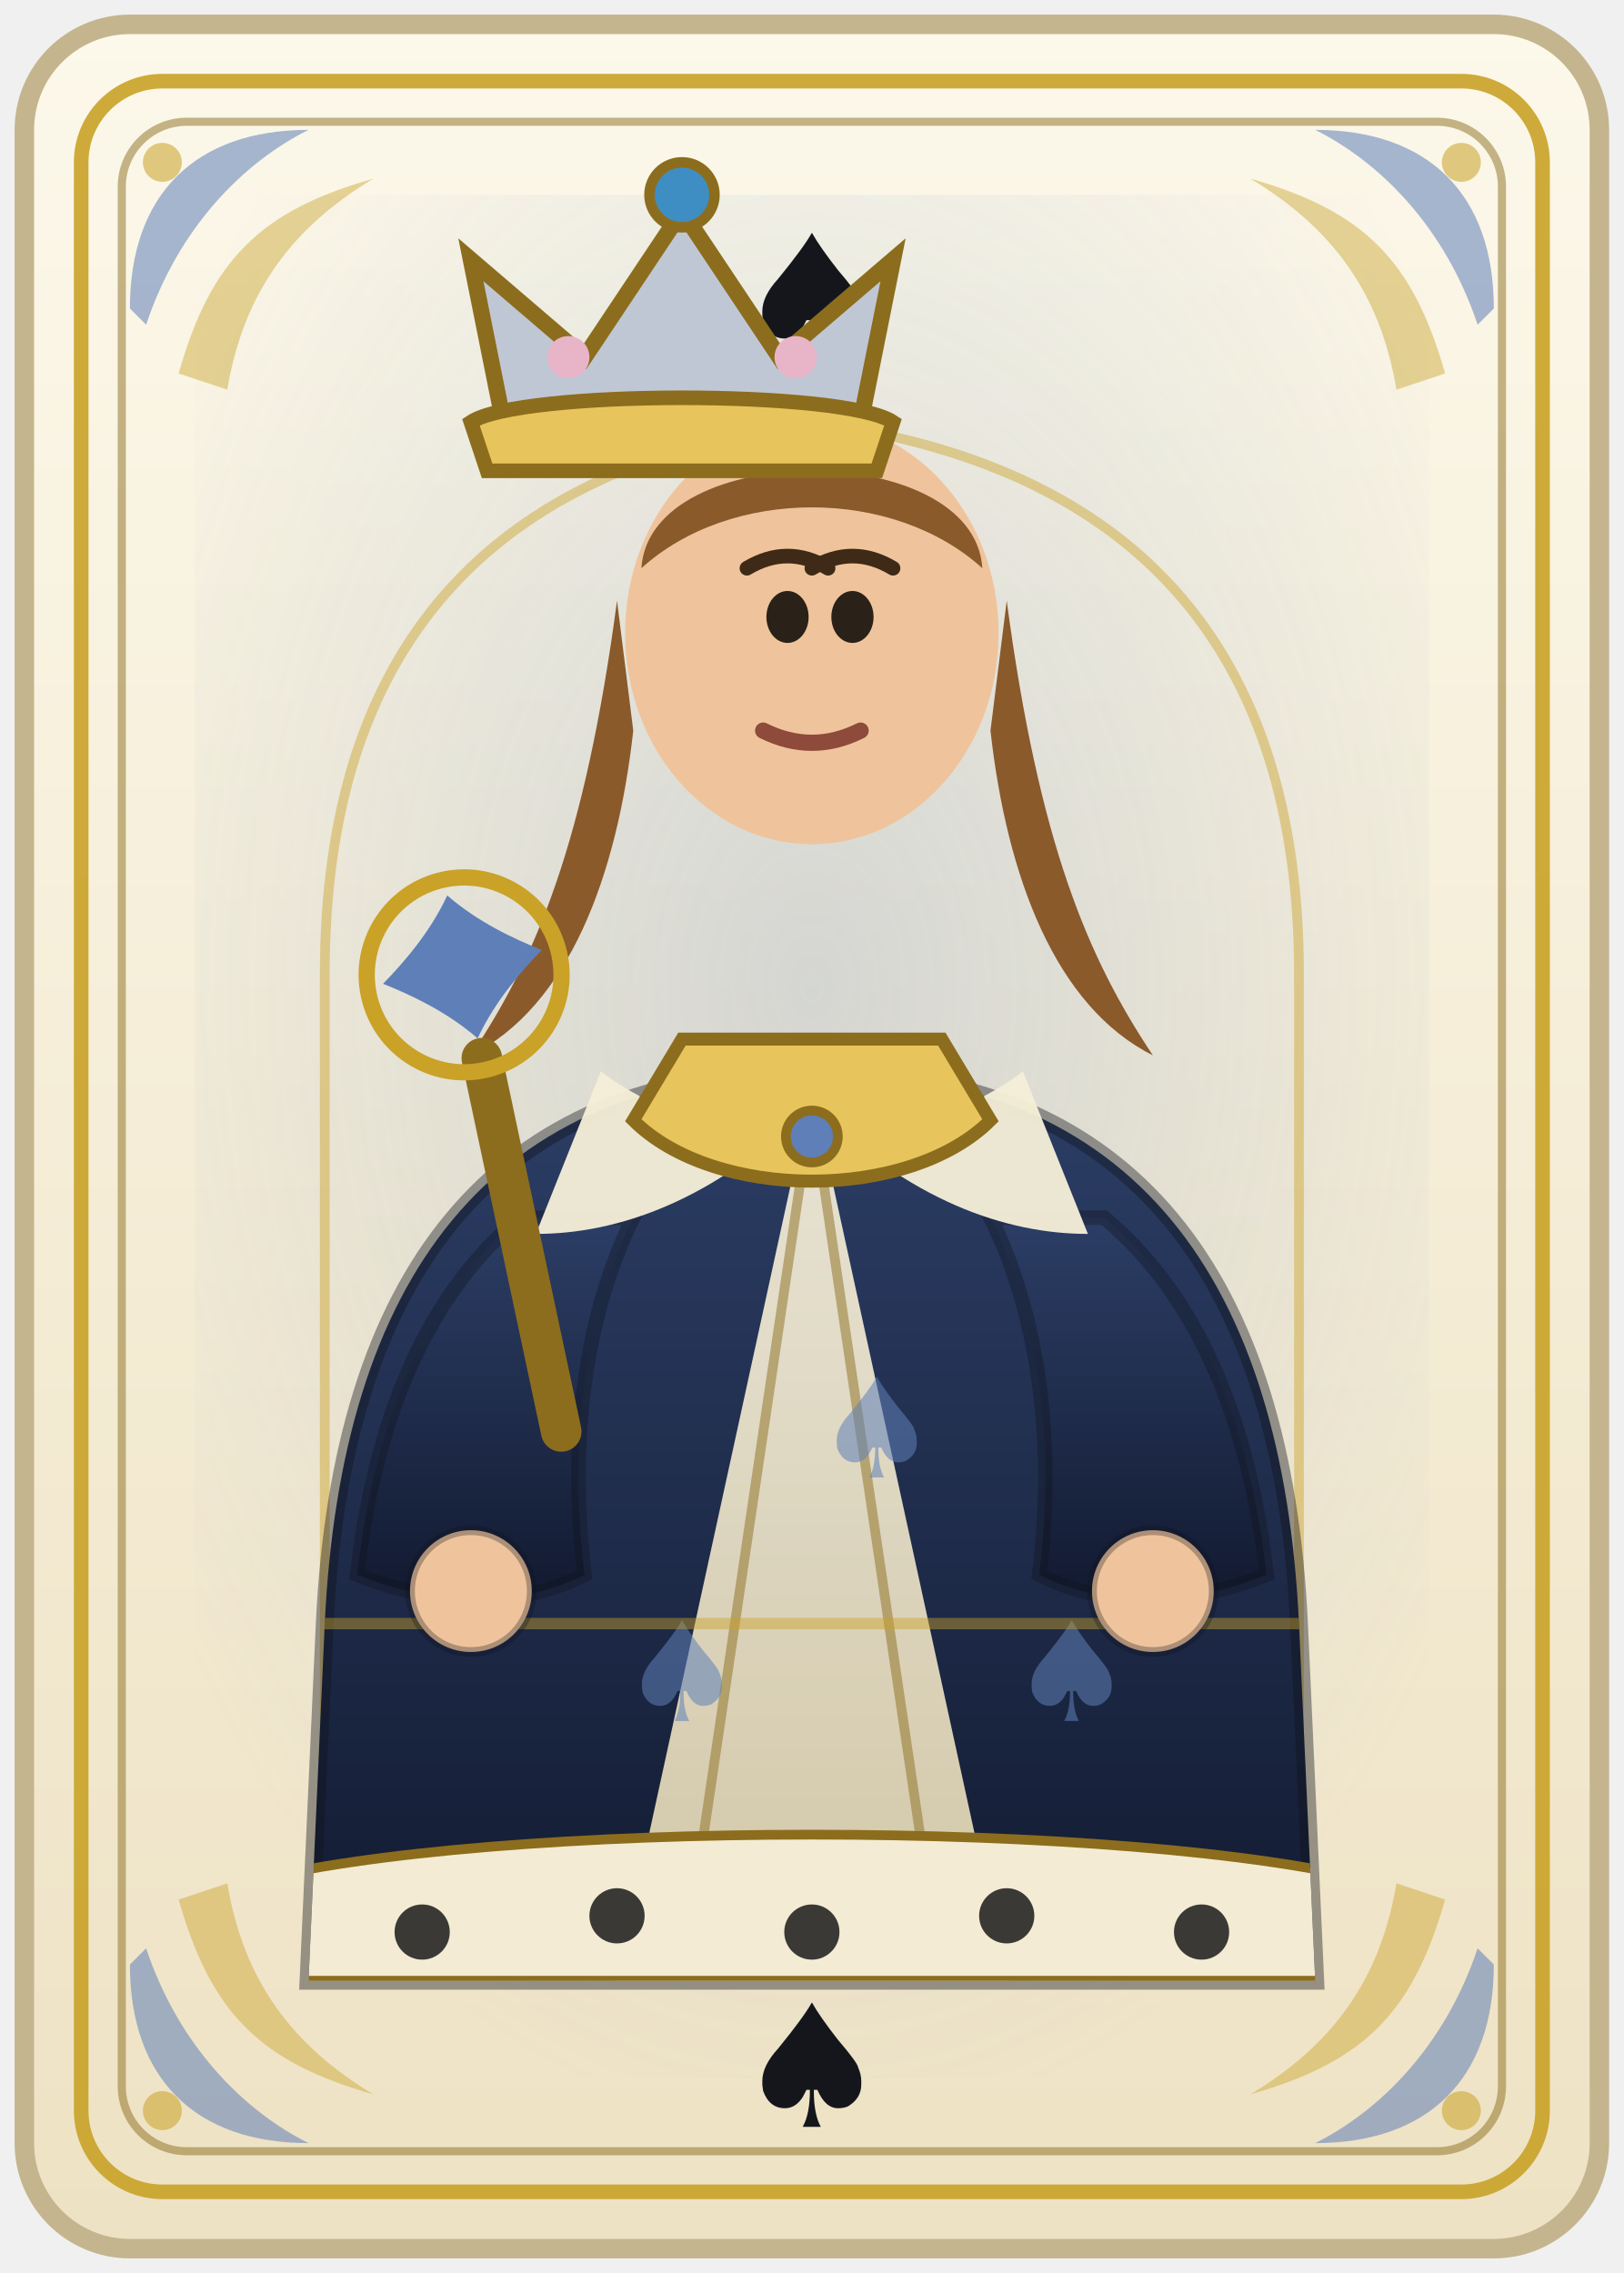
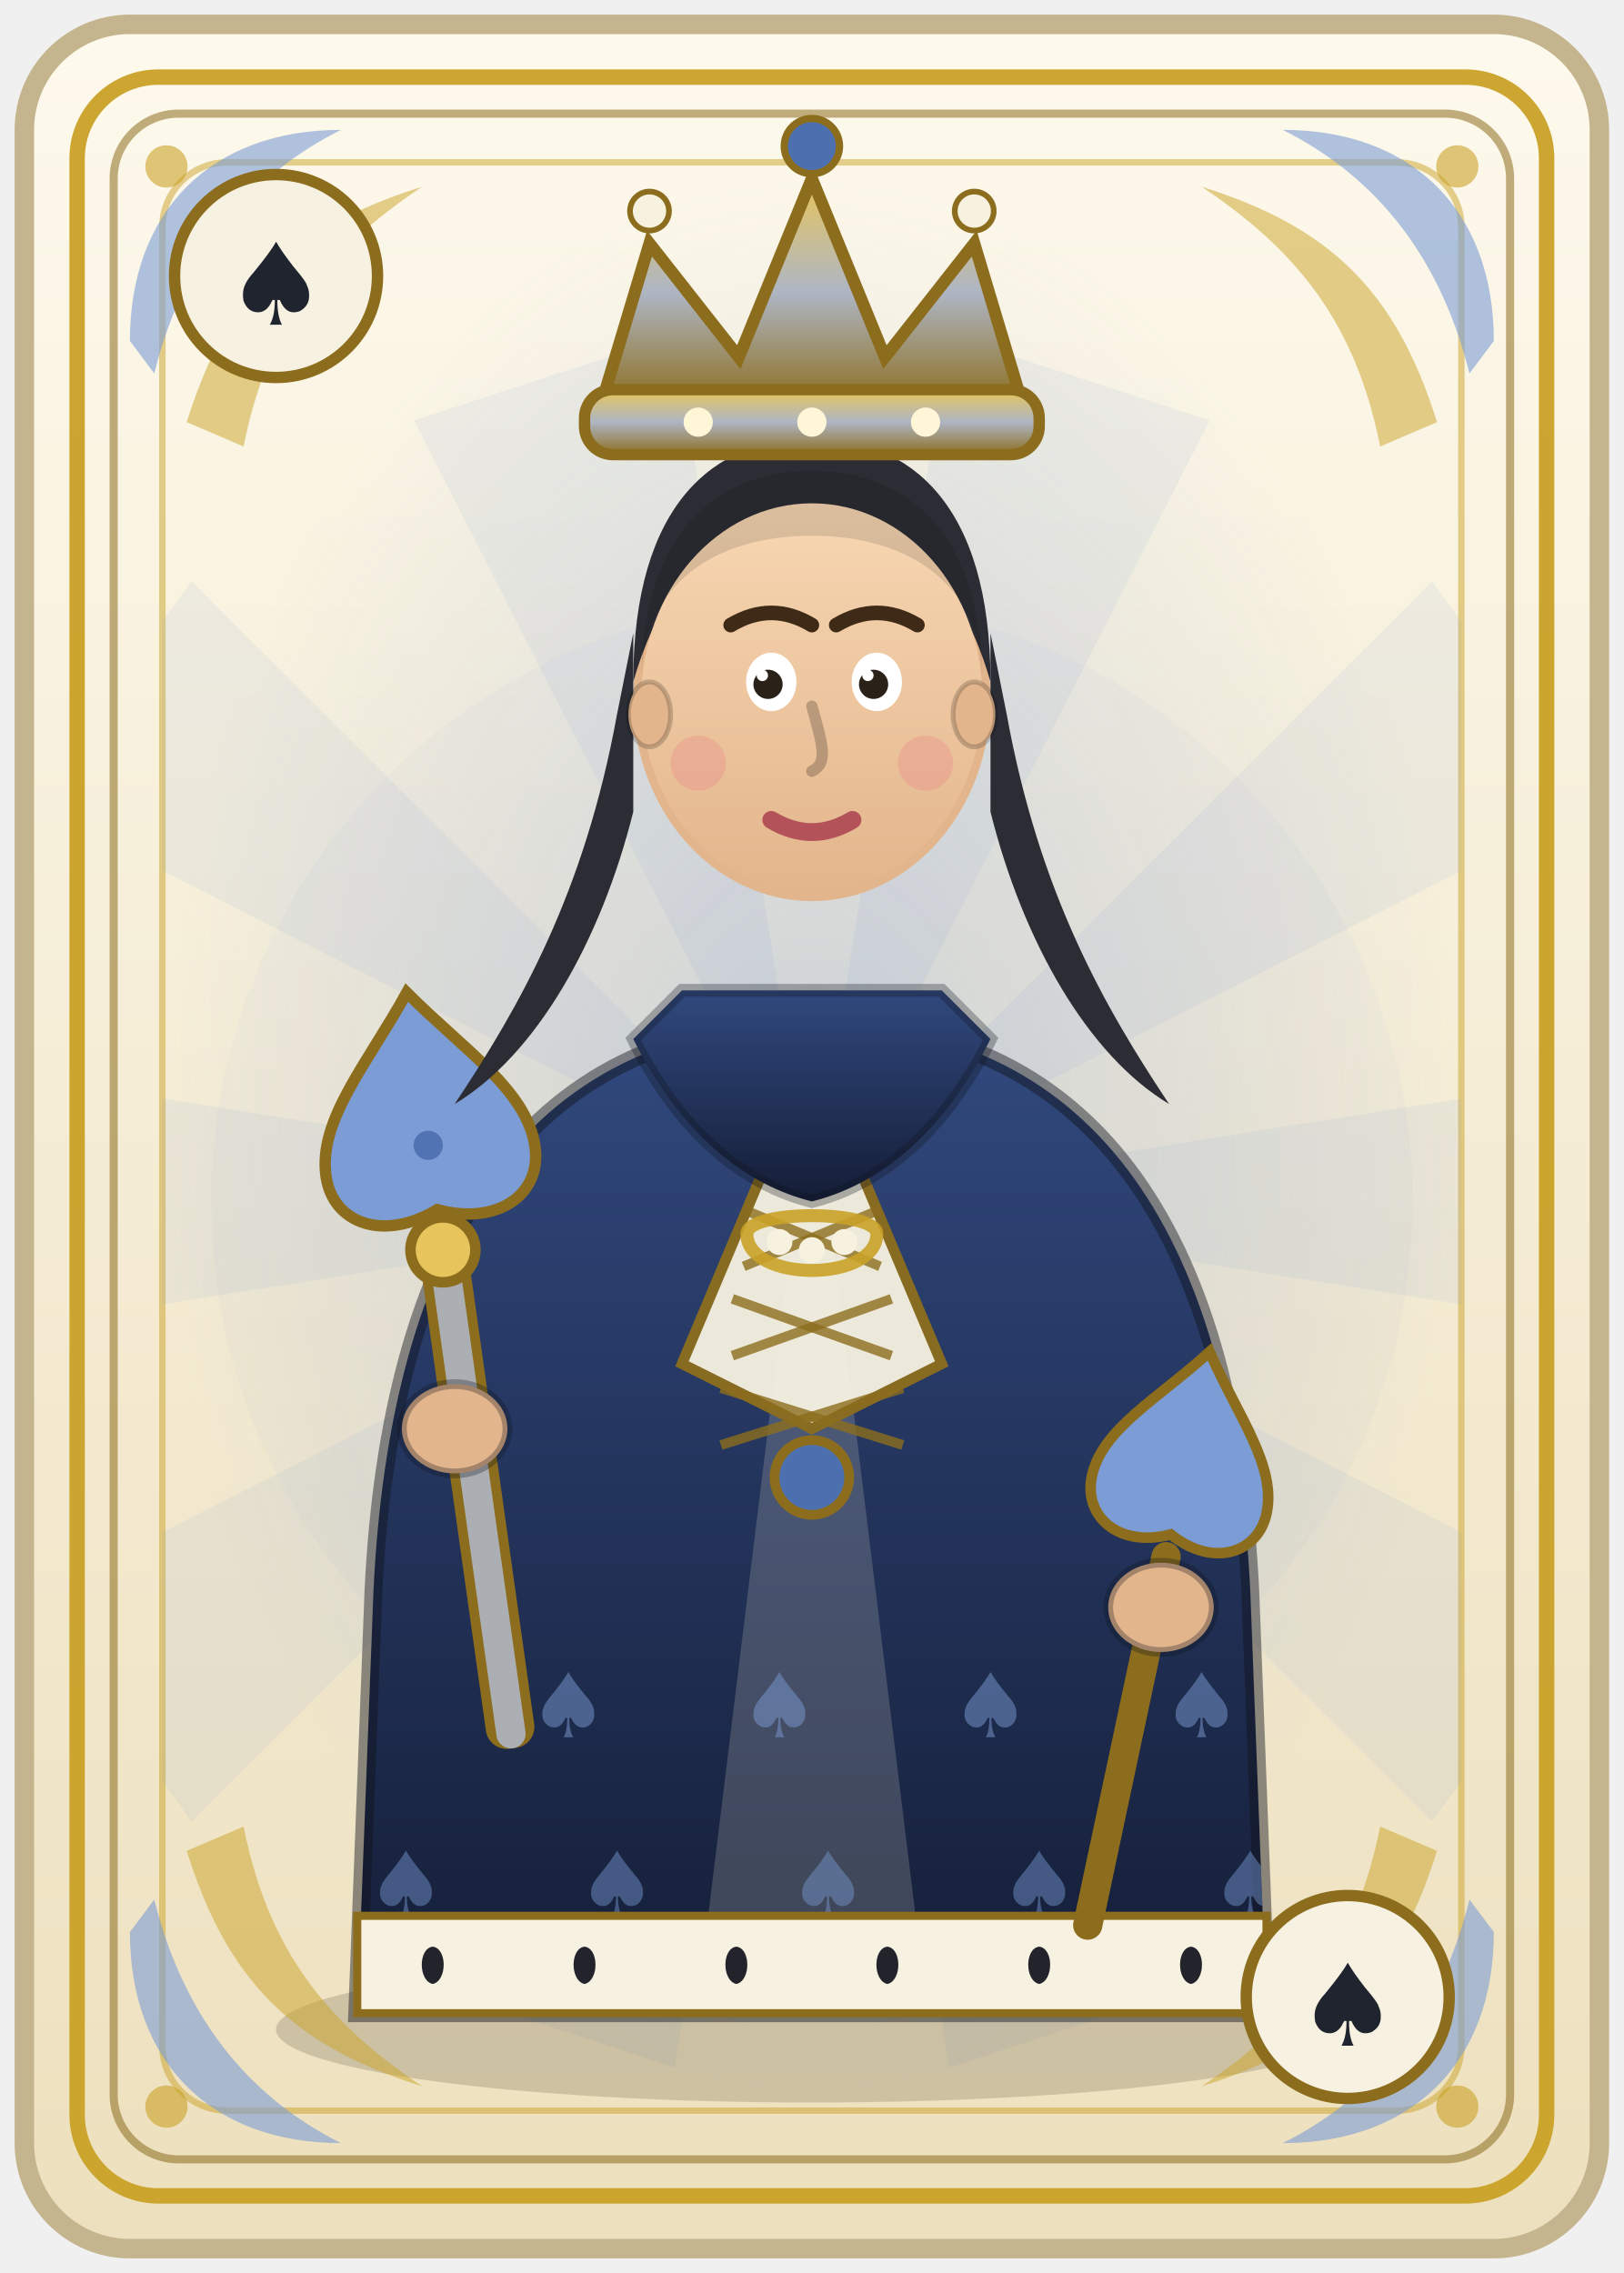
<svg xmlns="http://www.w3.org/2000/svg" viewBox="0 0 200 280">
  <defs>
    <linearGradient id="bg" x1="0" y1="0" x2="0" y2="1">
-       <stop offset="0" stop-color="#FCF8EA" />
-       <stop offset="1" stop-color="#EEE2C4" />
+       <stop offset="0" stop-color="#FDF9EC" />
+       <stop offset="1" stop-color="#EDE0BE" />
    </linearGradient>
    <linearGradient id="robe" x1="0" y1="0" x2="0" y2="1">
-       <stop offset="0" stop-color="#2C3E66" />
-       <stop offset="1" stop-color="#121A30" />
+       <stop offset="0" stop-color="#31497E" />
+       <stop offset="1" stop-color="#141D36" />
    </linearGradient>
-     <linearGradient id="inner" x1="0" y1="0" x2="0" y2="1">
-       <stop offset="0" stop-color="#F8F2DE" />
-       <stop offset="1" stop-color="#E2D5B2" />
+     <linearGradient id="metalGrad" x1="0" y1="0" x2="0" y2="1">
+       <stop offset="0" stop-color="#E7C55C" />
+       <stop offset="0.5" stop-color="#AEB6C4" />
+       <stop offset="1" stop-color="#8C6D1D" />
    </linearGradient>
-     <radialGradient id="halo" cx="0.5" cy="0.42" r="0.62">
-       <stop offset="0" stop-color="#5E7FB8" stop-opacity="0.22" />
-       <stop offset="1" stop-color="#5E7FB8" stop-opacity="0" />
+     <linearGradient id="skinGrad" x1="0" y1="0" x2="0" y2="1">
+       <stop offset="0" stop-color="#F7D7B2" />
+       <stop offset="1" stop-color="#E3B58C" />
+     </linearGradient>
+     <radialGradient id="halo" cx="0.5" cy="0.5" r="0.5">
+       <stop offset="0" stop-color="#7B9CD4" stop-opacity="0.30" />
+       <stop offset="1" stop-color="#7B9CD4" stop-opacity="0" />
    </radialGradient>
-     <clipPath id="robeClip">
-       <path d="M100 132 C60 132 42 158 40 200 L38 244 L162 244 L160 200 C158 158 140 132 100 132 Z" />
+     <clipPath id="artClip">
+       <rect x="20" y="20" width="160" height="240" rx="8" />
    </clipPath>
  </defs>
  <rect x="3" y="3" width="194" height="274" rx="13" fill="url(#bg)" stroke="#C4B58E" stroke-width="2.4" />
-   <rect x="10" y="10" width="180" height="260" rx="10" fill="none" stroke="#C9A227" stroke-width="1.8" opacity="0.9" />
-   <rect x="15" y="15" width="170" height="250" rx="8" fill="none" stroke="#8C6D1D" stroke-width="1" opacity="0.5" />
-   <g transform="translate(16 16)" opacity="0.55">
-     <path d="M0 22 C0 8 8 0 22 0 C14 4 6 12 2 24 Z" fill="#5E7FB8" />
-     <path d="M6 30 C10 16 16 10 30 6 C20 12 14 20 12 32 Z" fill="#C9A227" opacity="0.8" />
-     <circle cx="4" cy="4" r="2.4" fill="#C9A227" />
+   <rect x="9.5" y="9.5" width="181" height="261" rx="10" fill="none" stroke="#C9A227" stroke-width="1.9" opacity="0.95" />
+   <rect x="14" y="14" width="172" height="252" rx="8" fill="none" stroke="#8C6D1D" stroke-width="1" opacity="0.55" />
+   <rect x="20" y="20" width="160" height="240" rx="8" fill="none" stroke="#C9A227" stroke-width="0.8" opacity="0.5" />
+   <g clip-path="url(#artClip)">
+     <rect x="20" y="20" width="160" height="240" fill="url(#halo)" />
+     <g clip-path="url(#artClip)">
+       <path d="M100 148 L206.7 131.1 L206.7 164.9 Z" fill="#7B9CD4" opacity="0.10" />
+       <path d="M100 148 L196.2 197.0 L176.4 224.4 Z" fill="#7B9CD4" opacity="0.10" />
+       <path d="M100 148 L149.0 244.2 L116.9 254.7 Z" fill="#7B9CD4" opacity="0.10" />
+       <path d="M100 148 L83.1 254.7 L51.0 244.2 Z" fill="#7B9CD4" opacity="0.10" />
+       <path d="M100 148 L23.6 224.4 L3.8 197.0 Z" fill="#7B9CD4" opacity="0.10" />
+       <path d="M100 148 L-6.7 164.9 L-6.7 131.1 Z" fill="#7B9CD4" opacity="0.10" />
+       <path d="M100 148 L3.8 99.0 L23.6 71.6 Z" fill="#7B9CD4" opacity="0.10" />
+       <path d="M100 148 L51.0 51.8 L83.1 41.3 Z" fill="#7B9CD4" opacity="0.10" />
+       <path d="M100 148 L116.9 41.3 L149.0 51.8 Z" fill="#7B9CD4" opacity="0.10" />
+       <path d="M100 148 L176.4 71.6 L196.2 99.0 Z" fill="#7B9CD4" opacity="0.10" />
+       <circle cx="100" cy="148" r="74" fill="#7B9CD4" opacity="0.05" />
+     </g>
+     <ellipse cx="100" cy="250" rx="66" ry="9" fill="#3A2E14" opacity="0.18" />
  </g>
-   <g transform="translate(184 16) scale(-1 1)" opacity="0.55">
-     <path d="M0 22 C0 8 8 0 22 0 C14 4 6 12 2 24 Z" fill="#5E7FB8" />
-     <path d="M6 30 C10 16 16 10 30 6 C20 12 14 20 12 32 Z" fill="#C9A227" opacity="0.8" />
-     <circle cx="4" cy="4" r="2.4" fill="#C9A227" />
+   <g transform="translate(16 16)" opacity="0.6">
+     <path d="M0 26 C0 10 10 0 26 0 C16 5 7 14 3 30 Z" fill="#7B9CD4" />
+     <path d="M7 36 C12 20 20 12 36 7 C24 15 17 24 14 39 Z" fill="#C9A227" opacity="0.85" />
+     <circle cx="4.5" cy="4.5" r="2.6" fill="#C9A227" />
  </g>
-   <g transform="translate(16 264) scale(1 -1)" opacity="0.55">
-     <path d="M0 22 C0 8 8 0 22 0 C14 4 6 12 2 24 Z" fill="#5E7FB8" />
-     <path d="M6 30 C10 16 16 10 30 6 C20 12 14 20 12 32 Z" fill="#C9A227" opacity="0.8" />
-     <circle cx="4" cy="4" r="2.4" fill="#C9A227" />
+   <g transform="translate(184 16) scale(-1 1)" opacity="0.6">
+     <path d="M0 26 C0 10 10 0 26 0 C16 5 7 14 3 30 Z" fill="#7B9CD4" />
+     <path d="M7 36 C12 20 20 12 36 7 C24 15 17 24 14 39 Z" fill="#C9A227" opacity="0.85" />
+     <circle cx="4.5" cy="4.5" r="2.6" fill="#C9A227" />
  </g>
-   <g transform="translate(184 264) scale(-1 -1)" opacity="0.55">
-     <path d="M0 22 C0 8 8 0 22 0 C14 4 6 12 2 24 Z" fill="#5E7FB8" />
-     <path d="M6 30 C10 16 16 10 30 6 C20 12 14 20 12 32 Z" fill="#C9A227" opacity="0.8" />
-     <circle cx="4" cy="4" r="2.4" fill="#C9A227" />
+   <g transform="translate(16 264) scale(1 -1)" opacity="0.6">
+     <path d="M0 26 C0 10 10 0 26 0 C16 5 7 14 3 30 Z" fill="#7B9CD4" />
+     <path d="M7 36 C12 20 20 12 36 7 C24 15 17 24 14 39 Z" fill="#C9A227" opacity="0.85" />
+     <circle cx="4.5" cy="4.5" r="2.6" fill="#C9A227" />
  </g>
-   <rect x="24" y="24" width="152" height="232" rx="7" fill="url(#halo)" />
-   <path d="M40 244 L40 120 Q40 60 100 52 Q160 60 160 120 L160 244" fill="none" stroke="#C9A227" stroke-width="1.2" opacity="0.45" />
-   <text x="100" y="44" font-size="21" text-anchor="middle" fill="#14161C" font-family="Georgia, serif">♠</text>
-   <text x="100" y="262" font-size="21" text-anchor="middle" fill="#14161C" font-family="Georgia, serif">♠</text>
-   <g>
-     <path d="M100 132 C60 132 42 158 40 200 L38 244 L162 244 L160 200 C158 158 140 132 100 132 Z" fill="url(#robe)" stroke="#10131B" stroke-opacity="0.4" stroke-width="2.2" />
+   <g transform="translate(184 264) scale(-1 -1)" opacity="0.6">
+     <path d="M0 26 C0 10 10 0 26 0 C16 5 7 14 3 30 Z" fill="#7B9CD4" />
+     <path d="M7 36 C12 20 20 12 36 7 C24 15 17 24 14 39 Z" fill="#C9A227" opacity="0.85" />
+     <circle cx="4.5" cy="4.5" r="2.6" fill="#C9A227" />
+   </g>
+   <g transform="translate(200 0) scale(-1 1)">
+     <clipPath id="robeClip">
+       <path d="M100 126 C64 126 48 154 46 196 L44 248 L156 248 L154 196 C152 154 136 126 100 126 Z" />
+     </clipPath>
+     <path d="M100 126 C64 126 48 154 46 196 L44 248 L156 248 L154 196 C152 154 136 126 100 126 Z" fill="url(#robe)" stroke="#10131B" stroke-opacity="0.45" stroke-width="2.2" />
+     <path d="M100 132 L86 246 L114 246 Z" fill="#F6EFD8" opacity="0.18" />
    <g clip-path="url(#robeClip)">
-       <path d="M100 134 L76 244 L124 244 Z" fill="url(#inner)" opacity="0.92" />
-       <path d="M100 136 L84 244 M100 136 L116 244" stroke="#8C6D1D" stroke-width="1.2" opacity="0.5" fill="none" />
-       <text x="60" y="182" font-size="17" text-anchor="middle" fill="#5E7FB8" opacity="0.55" font-family="Georgia, serif">♠</text>
-       <text x="108" y="182" font-size="17" text-anchor="middle" fill="#5E7FB8" opacity="0.55" font-family="Georgia, serif">♠</text>
-       <text x="84" y="212" font-size="17" text-anchor="middle" fill="#5E7FB8" opacity="0.55" font-family="Georgia, serif">♠</text>
-       <text x="132" y="212" font-size="17" text-anchor="middle" fill="#5E7FB8" opacity="0.55" font-family="Georgia, serif">♠</text>
-       <text x="60" y="240" font-size="17" text-anchor="middle" fill="#5E7FB8" opacity="0.55" font-family="Georgia, serif">♠</text>
-       <text x="108" y="240" font-size="17" text-anchor="middle" fill="#5E7FB8" opacity="0.55" font-family="Georgia, serif">♠</text>
-       <path d="M30 232 C60 224 140 224 170 232 L170 244 L30 244 Z" fill="#F3EBD3" stroke="#8C6D1D" stroke-width="1.2" />
-       <g opacity="0.85">
-         <circle cx="52" cy="238" r="3.4" fill="#1A1A1A" />
-         <circle cx="76" cy="236" r="3.4" fill="#1A1A1A" />
-         <circle cx="100" cy="238" r="3.4" fill="#1A1A1A" />
-         <circle cx="124" cy="236" r="3.4" fill="#1A1A1A" />
-         <circle cx="148" cy="238" r="3.4" fill="#1A1A1A" />
-       </g>
-       <path d="M36 200 L164 200" stroke="#C9A227" stroke-width="1.4" opacity="0.45" />
+       <text x="52.0" y="214.0" font-size="11" text-anchor="middle" fill="#7B9CD4" opacity="0.5" font-family="Georgia, serif">♠</text>
+       <text x="78.0" y="214.0" font-size="11" text-anchor="middle" fill="#7B9CD4" opacity="0.5" font-family="Georgia, serif">♠</text>
+       <text x="104.0" y="214.0" font-size="11" text-anchor="middle" fill="#7B9CD4" opacity="0.5" font-family="Georgia, serif">♠</text>
+       <text x="130.0" y="214.0" font-size="11" text-anchor="middle" fill="#7B9CD4" opacity="0.5" font-family="Georgia, serif">♠</text>
+       <text x="46.0" y="236.0" font-size="11" text-anchor="middle" fill="#7B9CD4" opacity="0.45" font-family="Georgia, serif">♠</text>
+       <text x="72.0" y="236.0" font-size="11" text-anchor="middle" fill="#7B9CD4" opacity="0.45" font-family="Georgia, serif">♠</text>
+       <text x="98.0" y="236.0" font-size="11" text-anchor="middle" fill="#7B9CD4" opacity="0.45" font-family="Georgia, serif">♠</text>
+       <text x="124.0" y="236.0" font-size="11" text-anchor="middle" fill="#7B9CD4" opacity="0.45" font-family="Georgia, serif">♠</text>
+       <text x="150.0" y="236.0" font-size="11" text-anchor="middle" fill="#7B9CD4" opacity="0.45" font-family="Georgia, serif">♠</text>
    </g>
-     <path d="M64 150 C52 160 46 176 44 194 C54 198 64 198 72 194 C70 178 72 162 78 150 Z" fill="url(#robe)" stroke="#10131B" stroke-opacity="0.35" stroke-width="1.8" />
-     <path d="M136 150 C148 160 154 176 156 194 C146 198 136 198 128 194 C130 178 128 162 122 150 Z" fill="url(#robe)" stroke="#10131B" stroke-opacity="0.35" stroke-width="1.8" />
-     <circle cx="58" cy="196" r="7.5" fill="#EFC49C" stroke="#10131B" stroke-opacity="0.3" stroke-width="1.2" />
-     <circle cx="142" cy="196" r="7.5" fill="#EFC49C" stroke="#10131B" stroke-opacity="0.3" stroke-width="1.2" />
-     <path d="M100 136 C88 148 76 152 66 152 L74 132 C82 138 92 140 100 140 C108 140 118 138 126 132 L134 152 C124 152 112 148 100 136 Z" fill="#F6EFD8" opacity="0.95" />
-     <path d="M78 138 C88 148 112 148 122 138 L116 128 L84 128 Z" fill="#E7C55C" stroke="#8C6D1D" stroke-width="1.6" />
-     <circle cx="100" cy="140" r="3.2" fill="#5E7FB8" stroke="#8C6D1D" stroke-width="1.2" />
-     <ellipse cx="100" cy="78" rx="23" ry="26" fill="#EFC49C" />
-     <path d="M76 74 C72 104 66 118 58 130 C70 124 76 108 78 90 Z" fill="#8A5A2B" />
-     <path d="M124 74 C128 104 134 118 142 130 C130 124 124 108 122 90 Z" fill="#8A5A2B" />
-     <path d="M79 70 C80 54 120 54 121 70 C110 60 90 60 79 70 Z" fill="#8A5A2B" />
-     <path d="M62 52 L58 32 L72 44 L84 26 L96 44 L110 32 L106 52 Z" fill="#C0C7D4" stroke="#8C6D1D" stroke-width="2" />
-     <circle cx="84" cy="24" r="4" fill="#3E8EC4" stroke="#8C6D1D" stroke-width="1.3" />
-     <path d="M58 52 C64 48 104 48 110 52 L108 58 L60 58 Z" fill="#E7C55C" stroke="#8C6D1D" stroke-width="1.8" />
-     <circle cx="70" cy="44" r="2.6" fill="#E8B4C8" />
-     <circle cx="98" cy="44" r="2.6" fill="#E8B4C8" />
-     <ellipse cx="97" cy="76" rx="2.6" ry="3.2" fill="#2A2118" />
-     <ellipse cx="105" cy="76" rx="2.6" ry="3.2" fill="#2A2118" />
-     <path d="M92 70 Q97 67 102 70" stroke="#3E2A16" stroke-width="1.8" fill="none" stroke-linecap="round" />
-     <path d="M100 70 Q105 67 110 70" stroke="#3E2A16" stroke-width="1.8" fill="none" stroke-linecap="round" />
-     <path d="M94 90 Q100 93 106 90" stroke="#8E4A3A" stroke-width="2" fill="none" stroke-linecap="round" />
-     <g transform="rotate(-12 58 124)">
-       <rect x="55.5" y="128" width="5" height="52" rx="2.5" fill="#8C6D1D" />
-       <circle cx="58" cy="120" r="12" fill="none" stroke="#C9A227" stroke-width="2" />
-       <path d="M58 110 C61 114 65 117 68 119 C65 121 61 124 58 128 C55 124 51 121 48 119 C51 117 55 114 58 110 Z" fill="#5E7FB8" />
+     <path d="M100 130 L84 168 L100 176 L116 168 Z" fill="#F6F1E1" stroke="#8C6D1D" stroke-width="1.3" opacity="0.95" />
+     <path d="M93.0 138 L107.0 145.0" stroke="#8C6D1D" stroke-width="1.2" opacity="0.8" />
+     <path d="M107.0 138 L93.0 145.0" stroke="#8C6D1D" stroke-width="1.2" opacity="0.8" />
+     <path d="M91.6 149 L108.4 156.0" stroke="#8C6D1D" stroke-width="1.2" opacity="0.8" />
+     <path d="M108.4 149 L91.6 156.0" stroke="#8C6D1D" stroke-width="1.2" opacity="0.8" />
+     <path d="M90.2 160 L109.8 167.0" stroke="#8C6D1D" stroke-width="1.2" opacity="0.8" />
+     <path d="M109.8 160 L90.2 167.0" stroke="#8C6D1D" stroke-width="1.2" opacity="0.8" />
+     <path d="M88.8 171 L111.2 178.0" stroke="#8C6D1D" stroke-width="1.2" opacity="0.8" />
+     <path d="M111.2 171 L88.8 178.0" stroke="#8C6D1D" stroke-width="1.2" opacity="0.8" />
+     <path d="M78 128 C84 140 92 146 100 148 C108 146 116 140 122 128 L116 122 L84 122 Z" fill="url(#robe)" stroke="#10131B" stroke-opacity="0.3" stroke-width="1.6" />
+     <path d="M92 152 C92 158 108 158 108 152 C108 149 92 149 92 152 Z" fill="none" stroke="#C9A227" stroke-width="1.6" opacity="0.9" />
+     <circle cx="96" cy="153" r="1.6" fill="#F7F2DF" />
+     <circle cx="100" cy="154" r="1.6" fill="#F7F2DF" />
+     <circle cx="104" cy="153" r="1.6" fill="#F7F2DF" />
+     <circle cx="100" cy="182" r="4.6" fill="#4C6FB0" stroke="#8C6D1D" stroke-width="1.2" />
+     <rect x="44" y="236" width="112" height="12" fill="#F6F1E1" stroke="#8C6D1D" stroke-width="1" />
+     <path d="M53.3 239.8 C55.1 240.0 55.1 244.0 53.3 244.4 C51.5 244.0 51.5 240.0 53.3 239.8 Z" fill="#23242B" />
+     <path d="M72.0 239.8 C73.8 240.0 73.8 244.0 72.0 244.4 C70.2 244.0 70.2 240.0 72.0 239.8 Z" fill="#23242B" />
+     <path d="M90.7 239.8 C92.5 240.0 92.5 244.0 90.7 244.4 C88.9 244.0 88.9 240.0 90.7 239.8 Z" fill="#23242B" />
+     <path d="M109.3 239.8 C111.1 240.0 111.1 244.0 109.3 244.4 C107.5 244.0 107.5 240.0 109.3 239.8 Z" fill="#23242B" />
+     <path d="M128.0 239.8 C129.8 240.0 129.8 244.0 128.0 244.4 C126.2 244.0 126.2 240.0 128.0 239.8 Z" fill="#23242B" />
+     <path d="M146.7 239.8 C148.5 240.0 148.5 244.0 146.7 244.4 C144.9 244.0 144.9 240.0 146.7 239.8 Z" fill="#23242B" />
+     <g transform="translate(56 190) rotate(-12)">
+       <rect x="-1.8" y="0" width="3.6" height="50" rx="1.8" fill="#8C6D1D" />
+       <path d="M0 -24 C5 -17 11 -12 11 -6 C11 -1 6 2 0 -1 C-6 2 -11 -1 -11 -6 C-11 -12 -5 -17 0 -24 Z" fill="#7B9CD4" stroke="#8C6D1D" stroke-width="1.3" />
+     </g>
+     <ellipse cx="57" cy="198" rx="6.5" ry="5.5" fill="#E3B58C" stroke="#10131B" stroke-opacity="0.3" stroke-width="1.2" />
+     <g transform="translate(146 150) rotate(8)">
+       <rect x="-3" y="0" width="6" height="66" rx="2.6" fill="#8C6D1D" />
+       <rect x="-1.8" y="0" width="3.6" height="66" rx="1.8" fill="#AEB6C4" opacity="0.9" />
+       <path d="M0 -28 C6 -20 13 -14 13 -7 C13 -1 7 2 0 -1 C-7 2 -13 -1 -13 -7 C-13 -14 -6 -20 0 -28 Z" fill="#7B9CD4" stroke="#8C6D1D" stroke-width="1.4" />
+       <circle cx="0" cy="4" r="4" fill="#E7C55C" stroke="#8C6D1D" stroke-width="1.3" />
+       <circle cx="0" cy="-9" r="1.8" fill="#4C6FB0" opacity="0.9" />
+     </g>
+     <ellipse cx="144" cy="176" rx="6.5" ry="5.5" fill="#E3B58C" stroke="#10131B" stroke-opacity="0.3" stroke-width="1.2" />
+     <ellipse cx="100" cy="86" rx="22" ry="25" fill="#E3B58C" />
+     <path d="M76 88 C72 110 64 124 56 136 C66 130 74 116 78 100 L78 78 Z" fill="#2C2C34" />
+     <path d="M124 88 C128 110 136 124 144 136 C134 130 126 116 122 100 L122 78 Z" fill="#2C2C34" />
+     <path d="M78 84 C78 62 88 54 100 54 C112 54 122 62 122 84 C118 70 110 64 100 64 C90 64 82 70 78 84 Z" fill="#2C2C34" />
+     <ellipse cx="100" cy="86" rx="21" ry="24" fill="url(#skinGrad)" />
+     <path d="M79 84 C79 66 88 58 100 58 C112 58 121 66 121 84 C121 72 112 66 100 66 C88 66 79 72 79 84 Z" fill="#000000" opacity="0.12" />
+     <ellipse cx="80" cy="88" rx="2.6" ry="4" fill="#E3B58C" stroke="#00000030" stroke-width="0.6" />
+     <ellipse cx="120" cy="88" rx="2.6" ry="4" fill="#E3B58C" stroke="#00000030" stroke-width="0.6" />
+     <ellipse cx="92" cy="84" rx="3.1" ry="3.6" fill="#FFFFFF" />
+     <circle cx="92.4" cy="84.3" r="1.8" fill="#2A2118" />
+     <circle cx="93.1" cy="83.2" r="0.7" fill="#FFFFFF" />
+     <ellipse cx="105" cy="84" rx="3.1" ry="3.6" fill="#FFFFFF" />
+     <circle cx="105.4" cy="84.3" r="1.8" fill="#2A2118" />
+     <circle cx="106.1" cy="83.2" r="0.7" fill="#FFFFFF" />
+     <path d="M87 77 Q92 74 97 77" stroke="#3E2A16" stroke-width="1.8" fill="none" stroke-linecap="round" />
+     <path d="M100 77 Q105 74 110 77" stroke="#3E2A16" stroke-width="1.8" fill="none" stroke-linecap="round" />
+     <path d="M100 87 C98.6 92 98 94 100 95" stroke="#00000038" stroke-width="1.4" fill="none" stroke-linecap="round" />
+     <path d="M95 101 Q100 104 105 101" stroke="#B4525A" stroke-width="2.2" fill="none" stroke-linecap="round" />
+     <circle cx="86" cy="94" r="3.4" fill="#E88A8A" opacity="0.35" />
+     <circle cx="114" cy="94" r="3.4" fill="#E88A8A" opacity="0.35" />
+     <g transform="translate(100 0)">
+       <path d="M-26 50 L-20 30 L-9 44 L0 22 L9 44 L20 30 L26 50 Z" fill="url(#metalGrad)" stroke="#8C6D1D" stroke-width="1.5" />
+       <circle cx="0" cy="18" r="3.4" fill="#4C6FB0" stroke="#8C6D1D" stroke-width="0.9" />
+       <circle cx="-20" cy="26" r="2.4" fill="#F7F2DF" stroke="#8C6D1D" stroke-width="0.7" />
+       <circle cx="20" cy="26" r="2.4" fill="#F7F2DF" stroke="#8C6D1D" stroke-width="0.7" />
+       <rect x="-28" y="48" width="56" height="8" rx="3.5" fill="url(#metalGrad)" stroke="#8C6D1D" stroke-width="1.4" />
+       <circle cx="-14" cy="52" r="1.8" fill="#FFF6D8" />
+       <circle cx="0" cy="52" r="1.8" fill="#FFF6D8" />
+       <circle cx="14" cy="52" r="1.8" fill="#FFF6D8" />
    </g>
  </g>
+   <g>
+     <circle cx="34" cy="34" r="12.5" fill="#F6F1E1" stroke="#8C6D1D" stroke-width="1.4" />
+     <text x="34" y="40" font-size="14" text-anchor="middle" fill="#20242E" font-family="Georgia, serif" font-weight="bold">♠</text>
+     <circle cx="166" cy="246" r="12.5" fill="#F6F1E1" stroke="#8C6D1D" stroke-width="1.4" />
+     <text x="166" y="252" font-size="14" text-anchor="middle" fill="#20242E" font-family="Georgia, serif" font-weight="bold">♠</text>
+   </g>
</svg>
